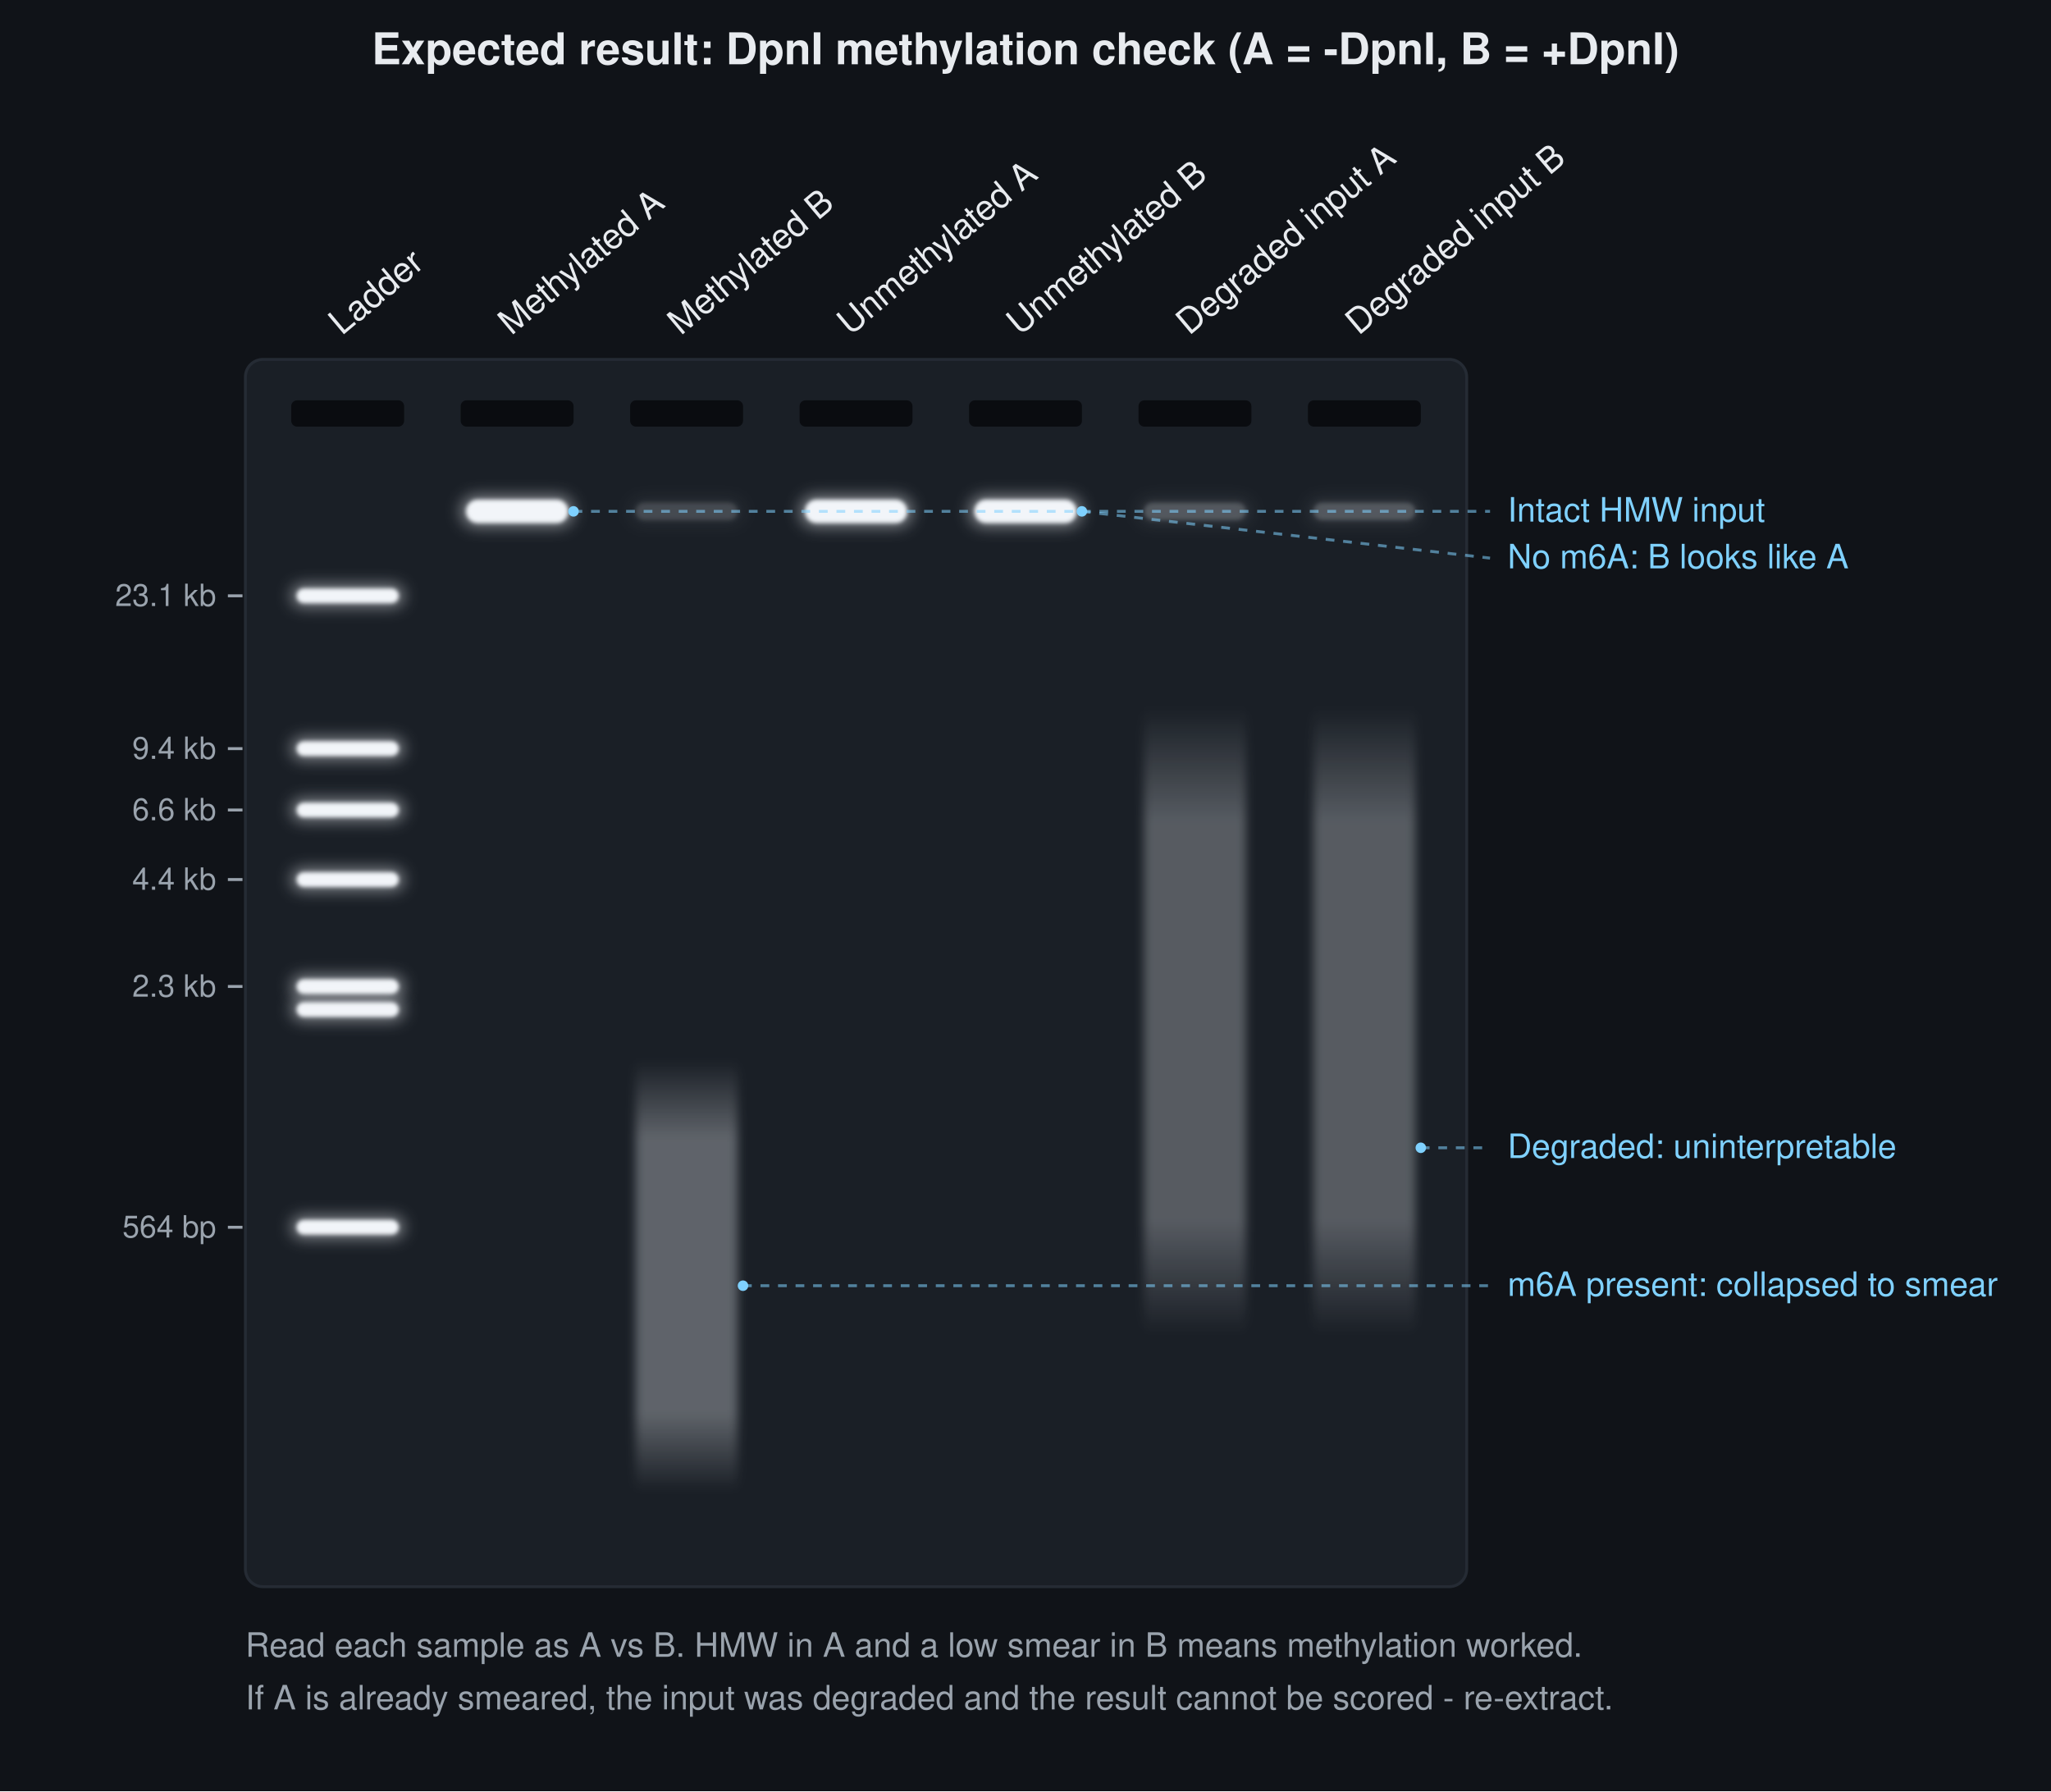
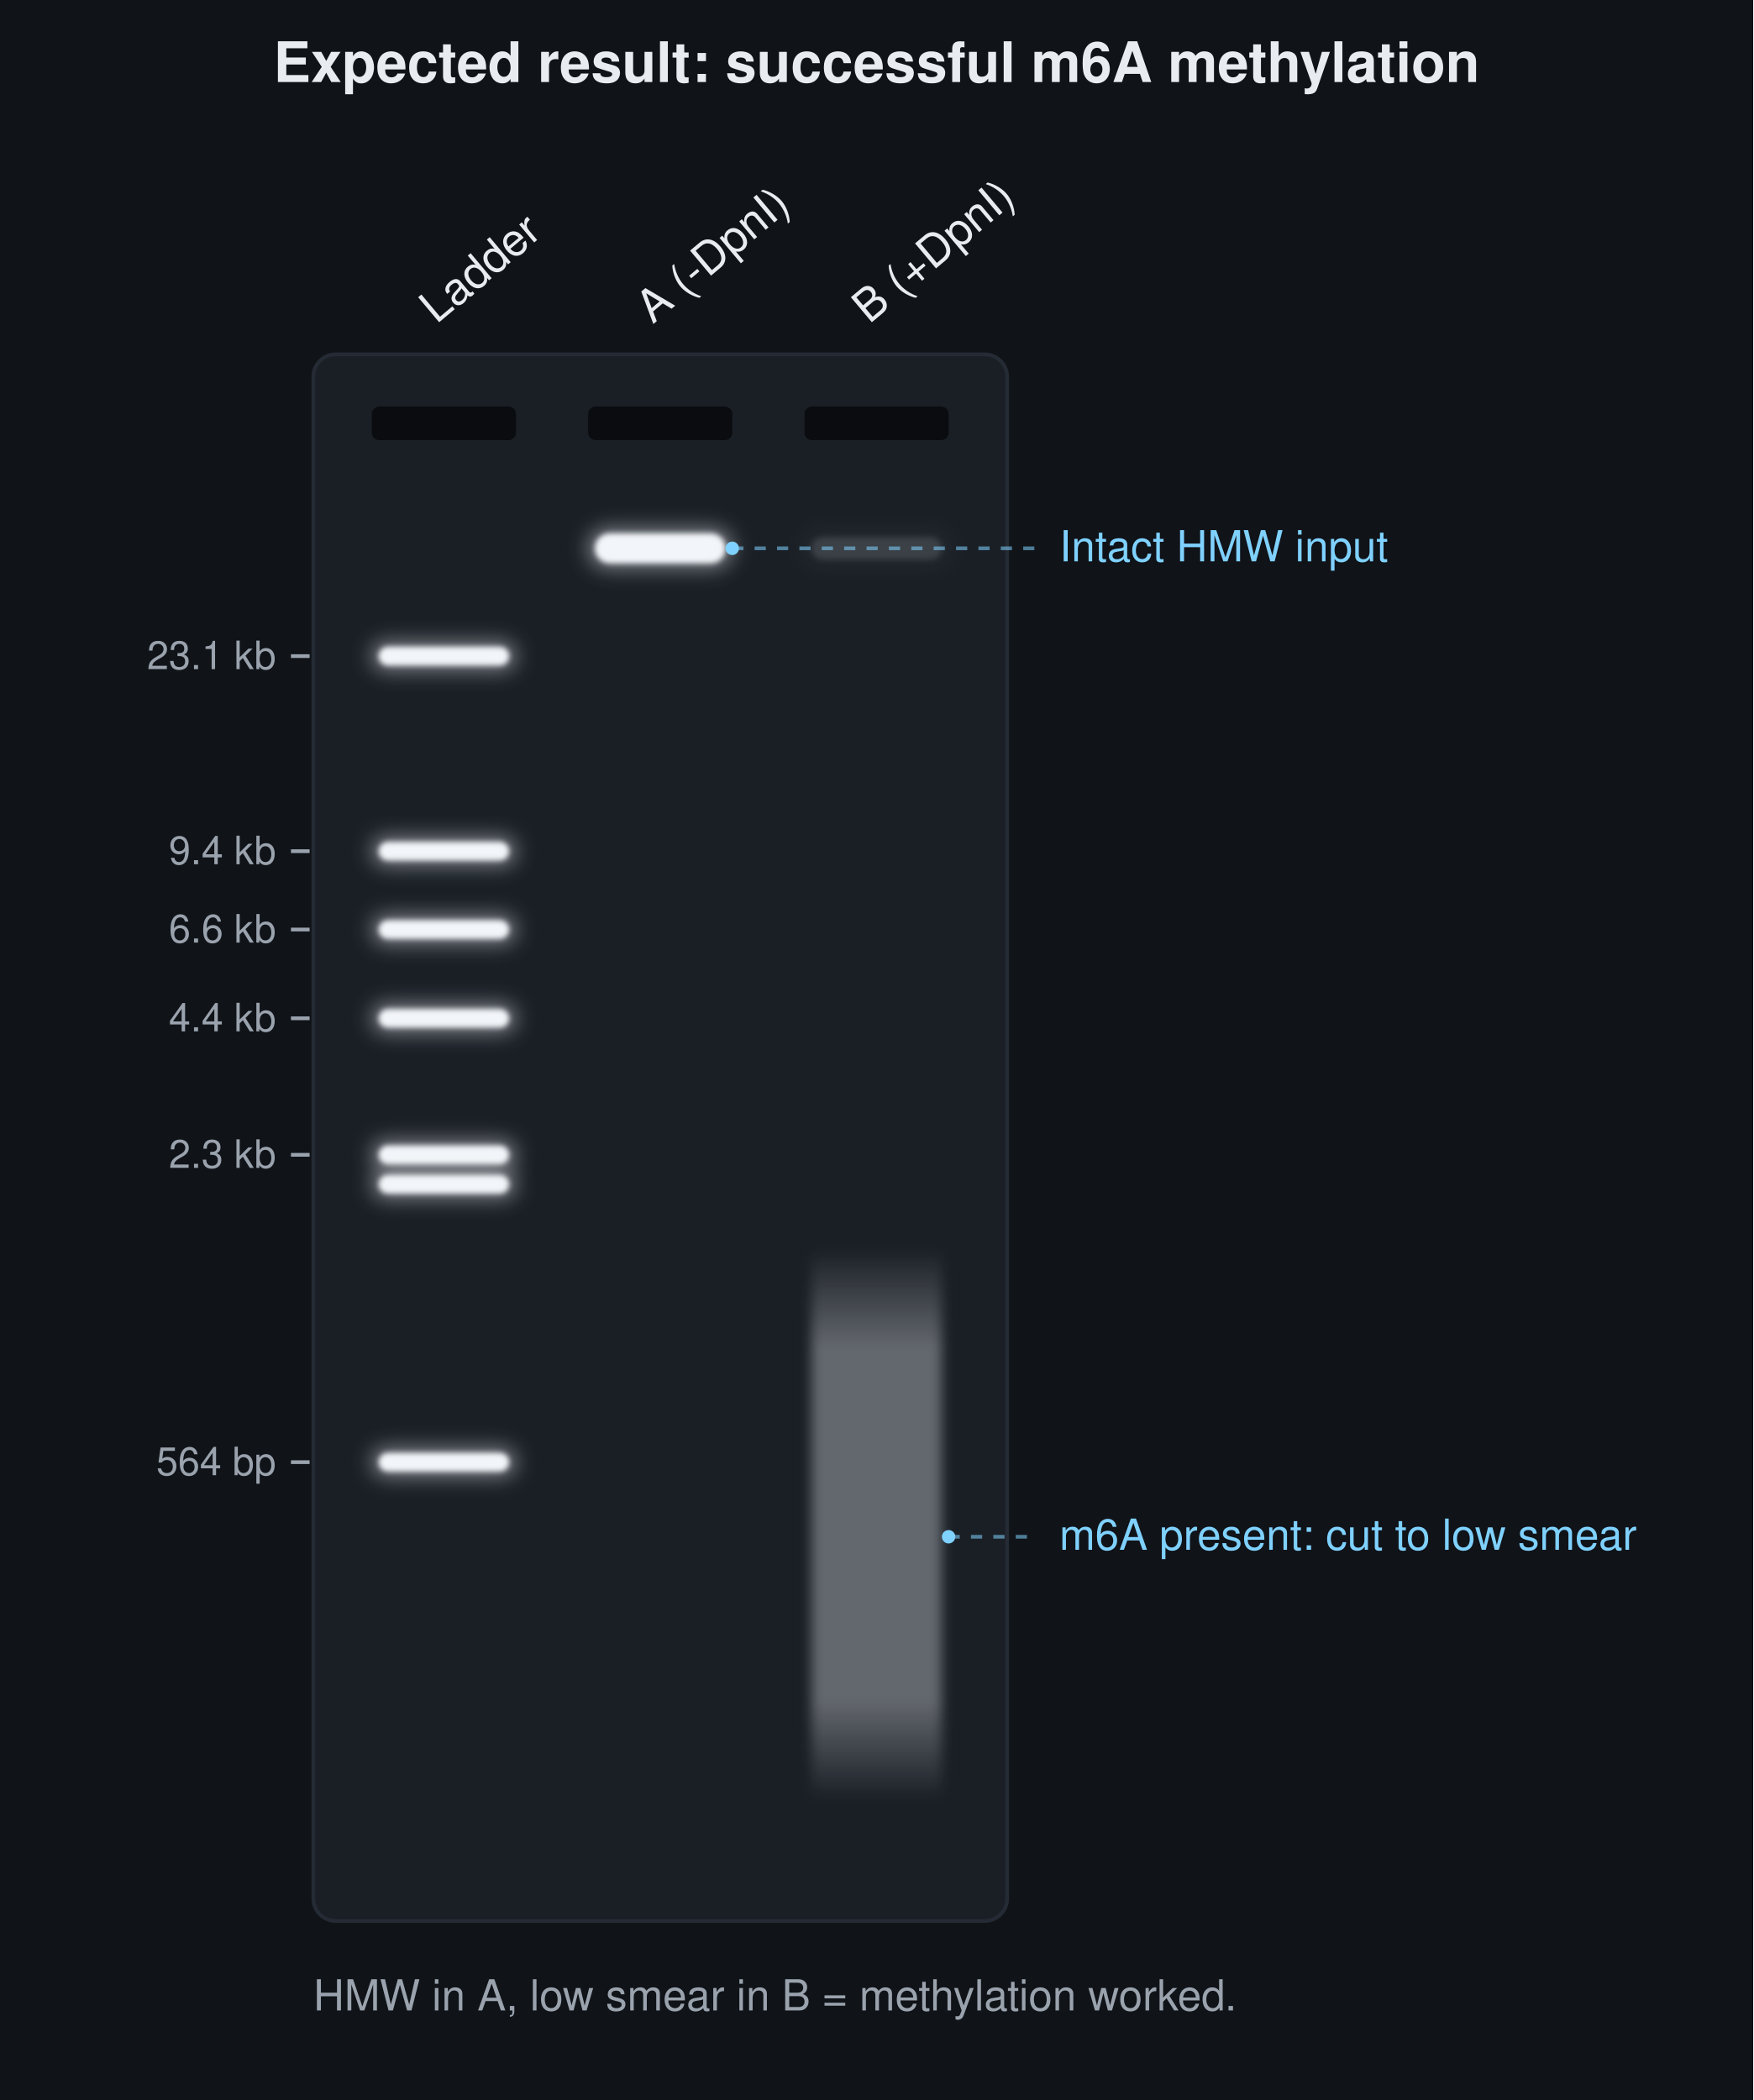
- <svg xmlns="http://www.w3.org/2000/svg" width="702" height="613" viewBox="0 0 702 613" font-family="Helvetica Neue, Helvetica, Arial, sans-serif">
+ <svg xmlns="http://www.w3.org/2000/svg" width="470" height="563" viewBox="0 0 470 563" font-family="Helvetica Neue, Helvetica, Arial, sans-serif">
  <defs>
    <filter id="b1" x="-50%" y="-50%" width="200%" height="200%">
      <feGaussianBlur stdDeviation="0.7" />
    </filter>
    <filter id="b2" x="-80%" y="-80%" width="260%" height="260%">
      <feGaussianBlur stdDeviation="2.6" />
    </filter>
    <filter id="b3" x="-80%" y="-80%" width="260%" height="260%">
      <feGaussianBlur stdDeviation="1.6" />
    </filter>
  </defs>
-   <rect width="702" height="613" fill="#101318" />
-   <text x="351.0" y="22" text-anchor="middle" font-size="15" font-weight="600" fill="#e8ebef">Expected result: DpnI methylation check (A = -DpnI, B = +DpnI)</text>
-   <rect x="84" y="123" width="418" height="420" rx="6" fill="#1a1f26" stroke="#252b34" stroke-width="1" />
-   <rect x="99.68" y="137" width="38.64" height="9" rx="2" fill="#0a0c10" />
-   <text x="117.0" y="115" font-size="12" fill="#e8ebef" transform="rotate(-40 117.0 115)">Ladder</text>
-   <rect x="99.52" y="199.9" width="38.96" height="8" rx="4.0" fill="#f2f5f9" opacity="0.45" filter="url(#b2)" />
-   <rect x="101.52" y="201.4" width="34.96" height="5" rx="2.5" fill="#f2f5f9" opacity="1.00" filter="url(#b1)" />
-   <rect x="99.52" y="252.2" width="38.96" height="8" rx="4.0" fill="#f2f5f9" opacity="0.45" filter="url(#b2)" />
-   <rect x="101.52" y="253.7" width="34.96" height="5" rx="2.5" fill="#f2f5f9" opacity="1.00" filter="url(#b1)" />
-   <rect x="99.52" y="273.2" width="38.96" height="8" rx="4.0" fill="#f2f5f9" opacity="0.45" filter="url(#b2)" />
-   <rect x="101.52" y="274.7" width="34.96" height="5" rx="2.5" fill="#f2f5f9" opacity="1.00" filter="url(#b1)" />
-   <rect x="99.52" y="297.0" width="38.96" height="8" rx="4.0" fill="#f2f5f9" opacity="0.45" filter="url(#b2)" />
-   <rect x="101.52" y="298.5" width="34.96" height="5" rx="2.5" fill="#f2f5f9" opacity="1.00" filter="url(#b1)" />
-   <rect x="99.52" y="333.6" width="38.96" height="8" rx="4.0" fill="#f2f5f9" opacity="0.45" filter="url(#b2)" />
-   <rect x="101.52" y="335.1" width="34.96" height="5" rx="2.5" fill="#f2f5f9" opacity="1.00" filter="url(#b1)" />
-   <rect x="99.52" y="341.5" width="38.96" height="8" rx="4.0" fill="#f2f5f9" opacity="0.45" filter="url(#b2)" />
-   <rect x="101.52" y="343.0" width="34.96" height="5" rx="2.5" fill="#f2f5f9" opacity="1.00" filter="url(#b1)" />
-   <rect x="99.52" y="416.0" width="38.96" height="8" rx="4.0" fill="#f2f5f9" opacity="0.45" filter="url(#b2)" />
-   <rect x="101.52" y="417.5" width="34.96" height="5" rx="2.5" fill="#f2f5f9" opacity="1.00" filter="url(#b1)" />
-   <rect x="157.68" y="137" width="38.64" height="9" rx="2" fill="#0a0c10" />
-   <text x="175.0" y="115" font-size="12" fill="#e8ebef" transform="rotate(-40 175.0 115)">Methylated  A</text>
-   <rect x="157.52" y="169.5" width="38.96" height="11.0" rx="5.5" fill="#f2f5f9" opacity="0.45" filter="url(#b2)" />
-   <rect x="159.52" y="171.0" width="34.96" height="8.0" rx="4.0" fill="#f2f5f9" opacity="1.00" filter="url(#b1)" />
-   <rect x="215.68" y="137" width="38.64" height="9" rx="2" fill="#0a0c10" />
-   <text x="233.0" y="115" font-size="12" fill="#e8ebef" transform="rotate(-40 233.0 115)">Methylated  B</text>
+   <rect width="470" height="563" fill="#101318" />
+   <text x="235.0" y="22" text-anchor="middle" font-size="15" font-weight="600" fill="#e8ebef">Expected result: successful m6A methylation</text>
+   <rect x="84" y="95" width="186" height="420" rx="6" fill="#1a1f26" stroke="#252b34" stroke-width="1" />
+   <rect x="99.68" y="109" width="38.64" height="9" rx="2" fill="#0a0c10" />
+   <text x="117.0" y="87" font-size="12" fill="#e8ebef" transform="rotate(-40 117.0 87)">Ladder</text>
+   <rect x="99.52" y="171.9" width="38.96" height="8" rx="4.0" fill="#f2f5f9" opacity="0.45" filter="url(#b2)" />
+   <rect x="101.52" y="173.4" width="34.96" height="5" rx="2.5" fill="#f2f5f9" opacity="1.00" filter="url(#b1)" />
+   <rect x="99.52" y="224.2" width="38.96" height="8" rx="4.0" fill="#f2f5f9" opacity="0.45" filter="url(#b2)" />
+   <rect x="101.52" y="225.7" width="34.96" height="5" rx="2.5" fill="#f2f5f9" opacity="1.00" filter="url(#b1)" />
+   <rect x="99.52" y="245.2" width="38.96" height="8" rx="4.0" fill="#f2f5f9" opacity="0.45" filter="url(#b2)" />
+   <rect x="101.52" y="246.7" width="34.96" height="5" rx="2.5" fill="#f2f5f9" opacity="1.00" filter="url(#b1)" />
+   <rect x="99.52" y="269.0" width="38.96" height="8" rx="4.0" fill="#f2f5f9" opacity="0.45" filter="url(#b2)" />
+   <rect x="101.52" y="270.5" width="34.96" height="5" rx="2.5" fill="#f2f5f9" opacity="1.00" filter="url(#b1)" />
+   <rect x="99.52" y="305.6" width="38.96" height="8" rx="4.0" fill="#f2f5f9" opacity="0.45" filter="url(#b2)" />
+   <rect x="101.52" y="307.1" width="34.96" height="5" rx="2.5" fill="#f2f5f9" opacity="1.00" filter="url(#b1)" />
+   <rect x="99.52" y="313.5" width="38.96" height="8" rx="4.0" fill="#f2f5f9" opacity="0.45" filter="url(#b2)" />
+   <rect x="101.52" y="315.0" width="34.96" height="5" rx="2.5" fill="#f2f5f9" opacity="1.00" filter="url(#b1)" />
+   <rect x="99.52" y="388.0" width="38.96" height="8" rx="4.0" fill="#f2f5f9" opacity="0.45" filter="url(#b2)" />
+   <rect x="101.52" y="389.5" width="34.96" height="5" rx="2.5" fill="#f2f5f9" opacity="1.00" filter="url(#b1)" />
+   <rect x="157.68" y="109" width="38.64" height="9" rx="2" fill="#0a0c10" />
+   <text x="175.0" y="87" font-size="12" fill="#e8ebef" transform="rotate(-40 175.0 87)">A  (-DpnI)</text>
+   <rect x="157.52" y="141.5" width="38.96" height="11.0" rx="5.5" fill="#f2f5f9" opacity="0.45" filter="url(#b2)" />
+   <rect x="159.52" y="143.0" width="34.96" height="8.0" rx="4.0" fill="#f2f5f9" opacity="1.00" filter="url(#b1)" />
+   <rect x="215.68" y="109" width="38.64" height="9" rx="2" fill="#0a0c10" />
+   <text x="233.0" y="87" font-size="12" fill="#e8ebef" transform="rotate(-40 233.0 87)">B  (+DpnI)</text>
  <defs>
    <linearGradient id="sm1" x1="0" y1="0" x2="0" y2="1">
      <stop offset="0%" stop-color="#f2f5f9" stop-opacity="0" />
-       <stop offset="18%" stop-color="#f2f5f9" stop-opacity="0.32" />
-       <stop offset="82%" stop-color="#f2f5f9" stop-opacity="0.32" />
+       <stop offset="18%" stop-color="#f2f5f9" stop-opacity="0.34" />
+       <stop offset="82%" stop-color="#f2f5f9" stop-opacity="0.34" />
      <stop offset="100%" stop-color="#f2f5f9" stop-opacity="0" />
    </linearGradient>
  </defs>
-   <rect x="217.52" y="363.1" width="34.96" height="147.0" fill="url(#sm1)" filter="url(#b3)" />
-   <rect x="215.52" y="170.5" width="38.96" height="9.0" rx="4.5" fill="#f2f5f9" opacity="0.07" filter="url(#b2)" />
-   <rect x="217.52" y="172.0" width="34.96" height="6.0" rx="3.0" fill="#f2f5f9" opacity="0.15" filter="url(#b1)" />
-   <rect x="273.68" y="137" width="38.64" height="9" rx="2" fill="#0a0c10" />
-   <text x="291.0" y="115" font-size="12" fill="#e8ebef" transform="rotate(-40 291.0 115)">Unmethylated  A</text>
-   <rect x="273.52" y="169.5" width="38.96" height="11.0" rx="5.5" fill="#f2f5f9" opacity="0.45" filter="url(#b2)" />
-   <rect x="275.52" y="171.0" width="34.96" height="8.0" rx="4.0" fill="#f2f5f9" opacity="1.00" filter="url(#b1)" />
-   <rect x="331.68" y="137" width="38.64" height="9" rx="2" fill="#0a0c10" />
-   <text x="349.0" y="115" font-size="12" fill="#e8ebef" transform="rotate(-40 349.0 115)">Unmethylated  B</text>
-   <rect x="331.52" y="169.5" width="38.96" height="11.0" rx="5.5" fill="#f2f5f9" opacity="0.45" filter="url(#b2)" />
-   <rect x="333.52" y="171.0" width="34.96" height="8.0" rx="4.0" fill="#f2f5f9" opacity="1.00" filter="url(#b1)" />
-   <rect x="389.68" y="137" width="38.64" height="9" rx="2" fill="#0a0c10" />
-   <text x="407.0" y="115" font-size="12" fill="#e8ebef" transform="rotate(-40 407.0 115)">Degraded input  A</text>
-   <defs>
-     <linearGradient id="sm2" x1="0" y1="0" x2="0" y2="1">
-       <stop offset="0%" stop-color="#f2f5f9" stop-opacity="0" />
-       <stop offset="18%" stop-color="#f2f5f9" stop-opacity="0.28" />
-       <stop offset="82%" stop-color="#f2f5f9" stop-opacity="0.28" />
-       <stop offset="100%" stop-color="#f2f5f9" stop-opacity="0" />
-     </linearGradient>
-   </defs>
-   <rect x="391.52" y="242.1" width="34.96" height="214.6" fill="url(#sm2)" filter="url(#b3)" />
-   <rect x="389.52" y="170.5" width="38.96" height="9.0" rx="4.5" fill="#f2f5f9" opacity="0.09" filter="url(#b2)" />
-   <rect x="391.52" y="172.0" width="34.96" height="6.0" rx="3.0" fill="#f2f5f9" opacity="0.20" filter="url(#b1)" />
-   <rect x="447.68" y="137" width="38.64" height="9" rx="2" fill="#0a0c10" />
-   <text x="465.0" y="115" font-size="12" fill="#e8ebef" transform="rotate(-40 465.0 115)">Degraded input  B</text>
-   <defs>
-     <linearGradient id="sm3" x1="0" y1="0" x2="0" y2="1">
-       <stop offset="0%" stop-color="#f2f5f9" stop-opacity="0" />
-       <stop offset="18%" stop-color="#f2f5f9" stop-opacity="0.28" />
-       <stop offset="82%" stop-color="#f2f5f9" stop-opacity="0.28" />
-       <stop offset="100%" stop-color="#f2f5f9" stop-opacity="0" />
-     </linearGradient>
-   </defs>
-   <rect x="449.52" y="242.1" width="34.96" height="214.6" fill="url(#sm3)" filter="url(#b3)" />
-   <rect x="447.52" y="170.5" width="38.96" height="9.0" rx="4.5" fill="#f2f5f9" opacity="0.09" filter="url(#b2)" />
-   <rect x="449.52" y="172.0" width="34.96" height="6.0" rx="3.0" fill="#f2f5f9" opacity="0.20" filter="url(#b1)" />
-   <text x="74" y="207.4" text-anchor="end" font-size="10.5" fill="#9aa3ad">23.1 kb</text>
-   <line x1="78" y1="203.9" x2="83" y2="203.9" stroke="#9aa3ad" stroke-width="1" />
-   <text x="74" y="259.7" text-anchor="end" font-size="10.5" fill="#9aa3ad">9.4 kb</text>
-   <line x1="78" y1="256.2" x2="83" y2="256.2" stroke="#9aa3ad" stroke-width="1" />
-   <text x="74" y="280.7" text-anchor="end" font-size="10.5" fill="#9aa3ad">6.6 kb</text>
-   <line x1="78" y1="277.2" x2="83" y2="277.2" stroke="#9aa3ad" stroke-width="1" />
-   <text x="74" y="304.5" text-anchor="end" font-size="10.5" fill="#9aa3ad">4.4 kb</text>
-   <line x1="78" y1="301.0" x2="83" y2="301.0" stroke="#9aa3ad" stroke-width="1" />
-   <text x="74" y="341.1" text-anchor="end" font-size="10.5" fill="#9aa3ad">2.3 kb</text>
-   <line x1="78" y1="337.6" x2="83" y2="337.6" stroke="#9aa3ad" stroke-width="1" />
-   <text x="74" y="423.5" text-anchor="end" font-size="10.5" fill="#9aa3ad">564 bp</text>
-   <line x1="78" y1="420.0" x2="83" y2="420.0" stroke="#9aa3ad" stroke-width="1" />
-   <path d="M 196.3 175.0 L 510.0 175.0" fill="none" stroke="#7fd1ff" stroke-width="1" opacity="0.55" stroke-dasharray="3 3" />
-   <circle cx="196.3" cy="175.0" r="1.8" fill="#7fd1ff" />
-   <text x="516" y="178.5" font-size="11.5" fill="#7fd1ff">Intact HMW input</text>
-   <path d="M 370.3 175.0 L 510.0 191.0" fill="none" stroke="#7fd1ff" stroke-width="1" opacity="0.55" stroke-dasharray="3 3" />
-   <circle cx="370.3" cy="175.0" r="1.8" fill="#7fd1ff" />
-   <text x="516" y="194.5" font-size="11.5" fill="#7fd1ff">No m6A: B looks like A</text>
-   <path d="M 486.3 392.8 L 510.0 392.8" fill="none" stroke="#7fd1ff" stroke-width="1" opacity="0.55" stroke-dasharray="3 3" />
-   <circle cx="486.3" cy="392.8" r="1.8" fill="#7fd1ff" />
-   <text x="516" y="396.3" font-size="11.5" fill="#7fd1ff">Degraded: uninterpretable</text>
-   <path d="M 254.3 440.0 L 510.0 440.0" fill="none" stroke="#7fd1ff" stroke-width="1" opacity="0.55" stroke-dasharray="3 3" />
-   <circle cx="254.3" cy="440.0" r="1.8" fill="#7fd1ff" />
-   <text x="516" y="443.5" font-size="11.5" fill="#7fd1ff">m6A present: collapsed to smear</text>
-   <text x="84" y="567" font-size="11.5" fill="#9aa3ad">Read each sample as A vs B. HMW in A and a low smear in B means methylation worked.</text>
-   <text x="84" y="585" font-size="11.5" fill="#9aa3ad">If A is already smeared, the input was degraded and the result cannot be scored - re-extract.</text>
+   <rect x="217.52" y="335.1" width="34.96" height="147.0" fill="url(#sm1)" filter="url(#b3)" />
+   <rect x="215.52" y="142.5" width="38.96" height="9.0" rx="4.5" fill="#f2f5f9" opacity="0.05" filter="url(#b2)" />
+   <rect x="217.52" y="144.0" width="34.96" height="6.0" rx="3.0" fill="#f2f5f9" opacity="0.12" filter="url(#b1)" />
+   <text x="74" y="179.4" text-anchor="end" font-size="10.5" fill="#9aa3ad">23.1 kb</text>
+   <line x1="78" y1="175.9" x2="83" y2="175.9" stroke="#9aa3ad" stroke-width="1" />
+   <text x="74" y="231.7" text-anchor="end" font-size="10.5" fill="#9aa3ad">9.4 kb</text>
+   <line x1="78" y1="228.2" x2="83" y2="228.2" stroke="#9aa3ad" stroke-width="1" />
+   <text x="74" y="252.7" text-anchor="end" font-size="10.5" fill="#9aa3ad">6.6 kb</text>
+   <line x1="78" y1="249.2" x2="83" y2="249.2" stroke="#9aa3ad" stroke-width="1" />
+   <text x="74" y="276.5" text-anchor="end" font-size="10.5" fill="#9aa3ad">4.4 kb</text>
+   <line x1="78" y1="273.0" x2="83" y2="273.0" stroke="#9aa3ad" stroke-width="1" />
+   <text x="74" y="313.1" text-anchor="end" font-size="10.5" fill="#9aa3ad">2.3 kb</text>
+   <line x1="78" y1="309.6" x2="83" y2="309.6" stroke="#9aa3ad" stroke-width="1" />
+   <text x="74" y="395.5" text-anchor="end" font-size="10.5" fill="#9aa3ad">564 bp</text>
+   <line x1="78" y1="392.0" x2="83" y2="392.0" stroke="#9aa3ad" stroke-width="1" />
+   <path d="M 196.3 147.0 L 278.0 147.0" fill="none" stroke="#7fd1ff" stroke-width="1" opacity="0.55" stroke-dasharray="3 3" />
+   <circle cx="196.3" cy="147.0" r="1.8" fill="#7fd1ff" />
+   <text x="284" y="150.5" font-size="11.5" fill="#7fd1ff">Intact HMW input</text>
+   <path d="M 254.3 412.0 L 278.0 412.0" fill="none" stroke="#7fd1ff" stroke-width="1" opacity="0.55" stroke-dasharray="3 3" />
+   <circle cx="254.3" cy="412.0" r="1.8" fill="#7fd1ff" />
+   <text x="284" y="415.5" font-size="11.5" fill="#7fd1ff">m6A present: cut to low smear</text>
+   <text x="84" y="539" font-size="11.5" fill="#9aa3ad">HMW in A, low smear in B = methylation worked.</text>
</svg>
